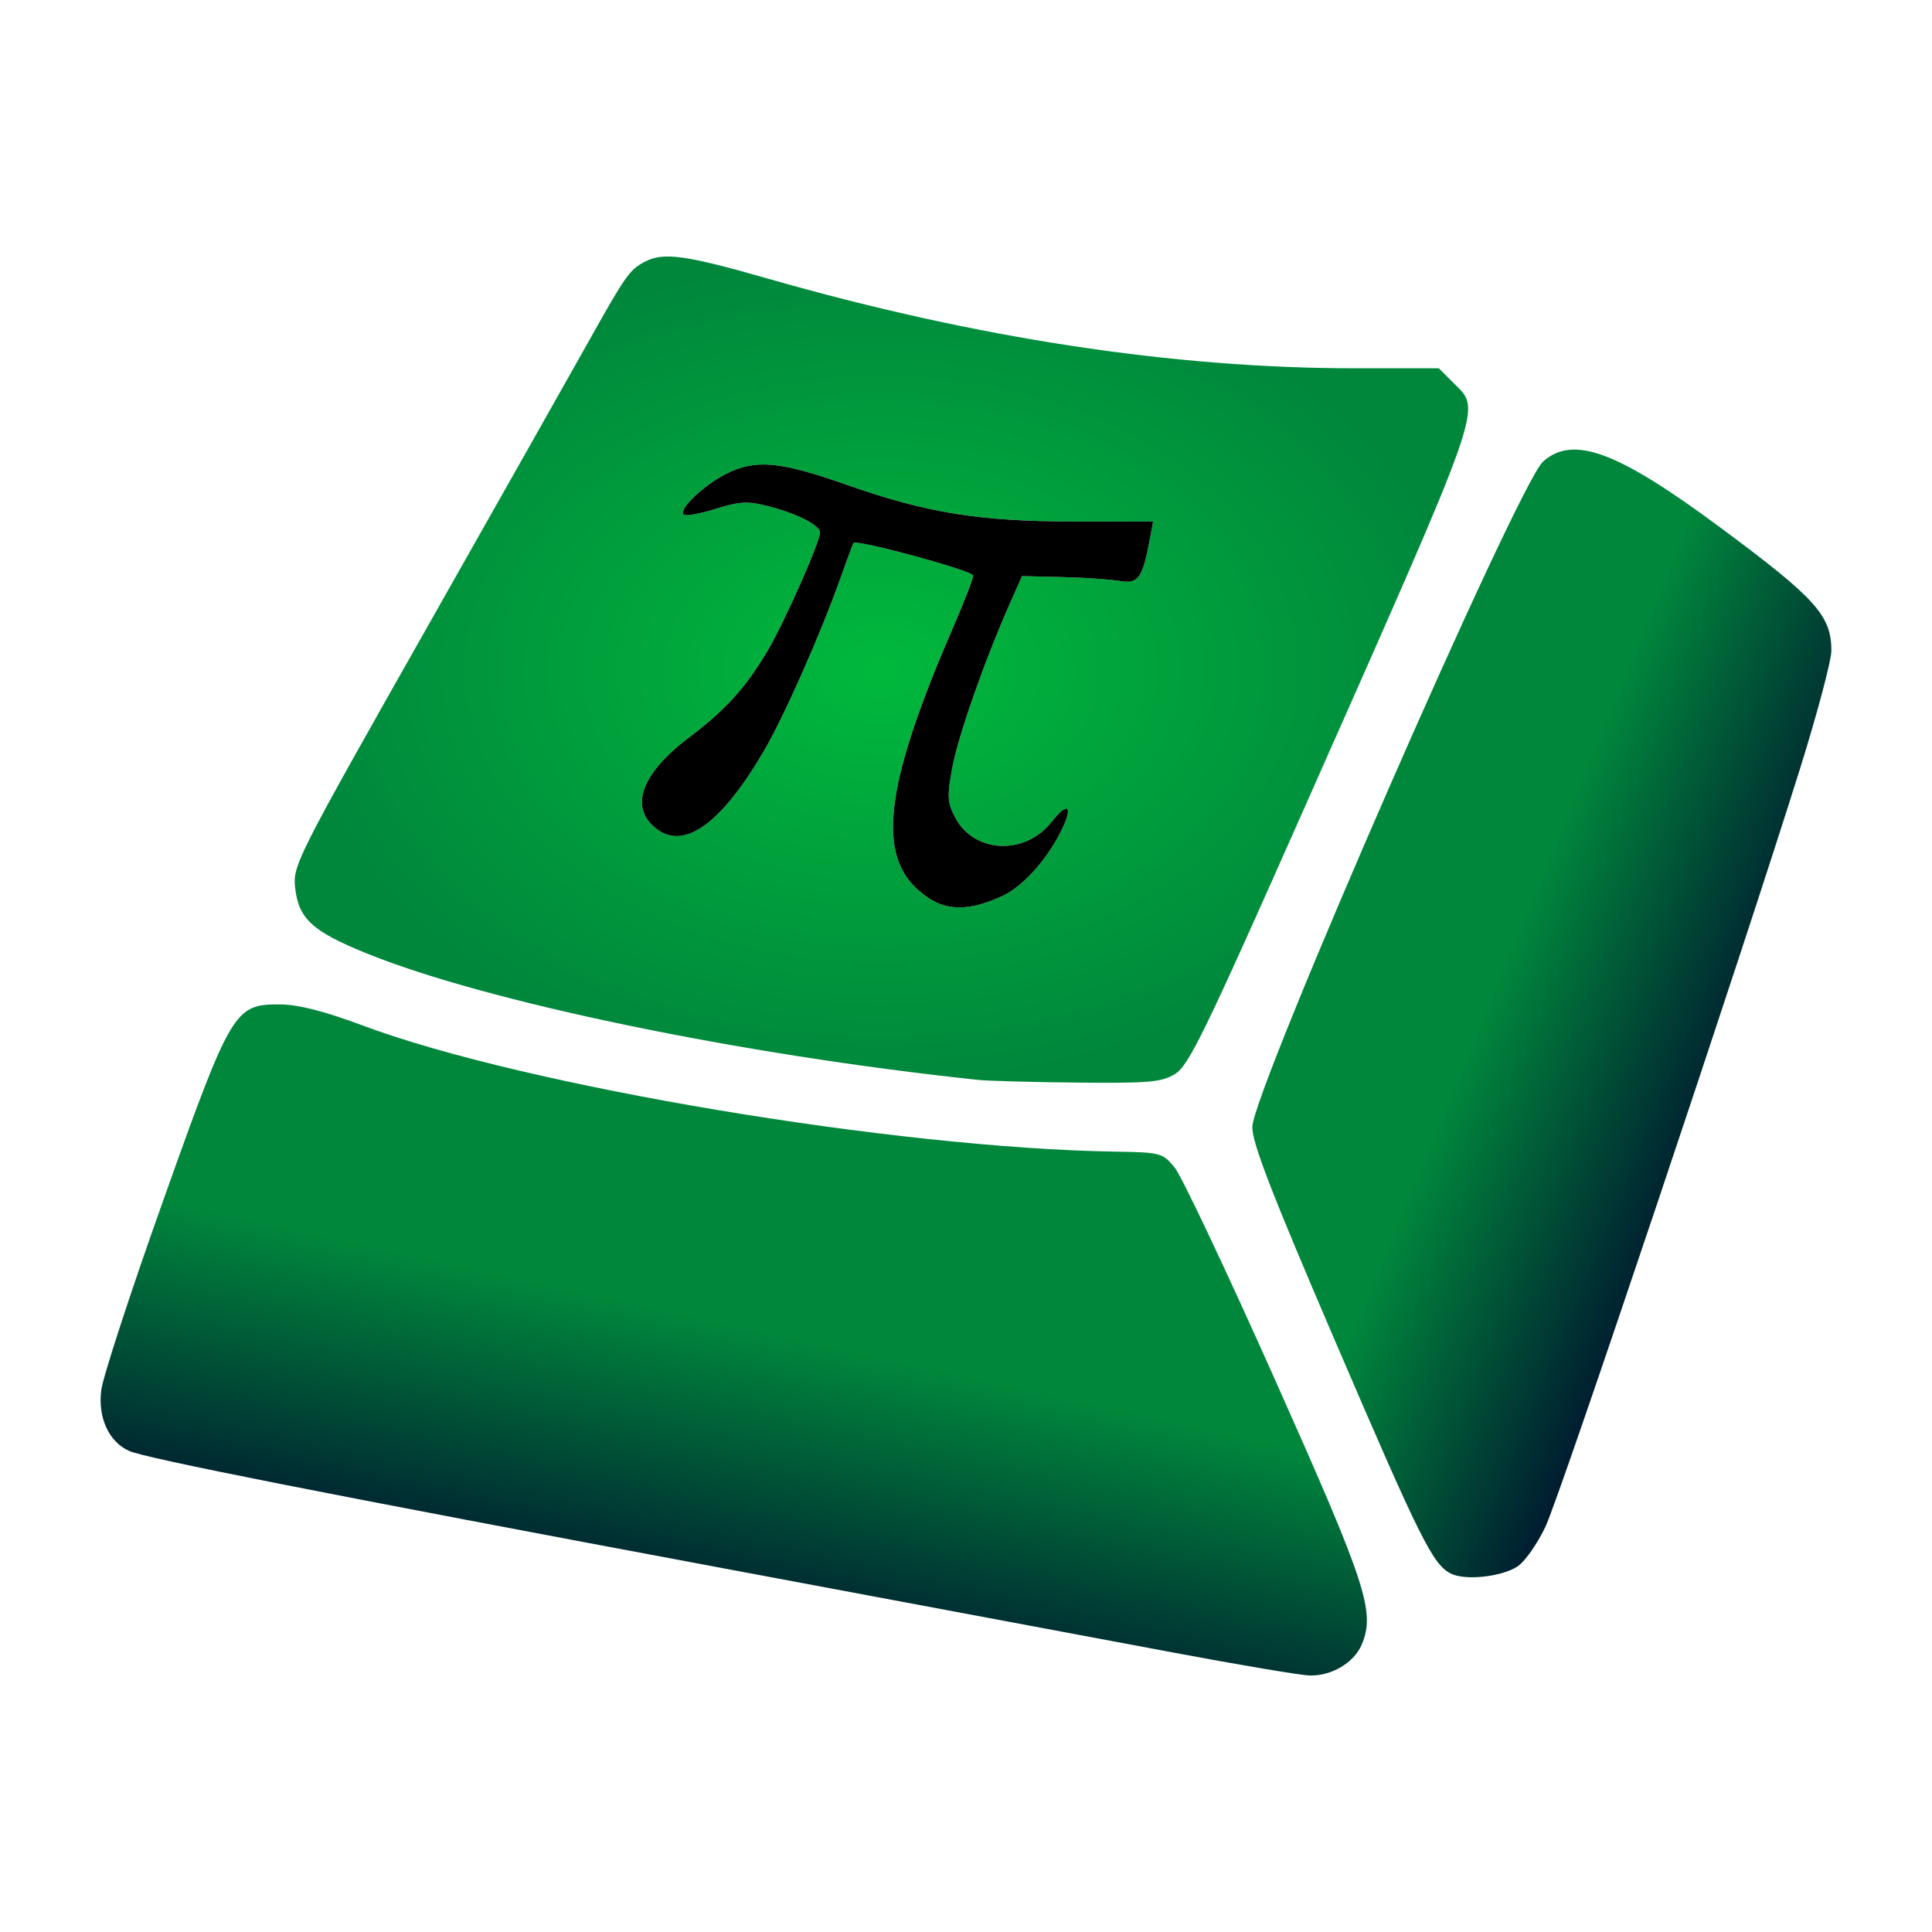
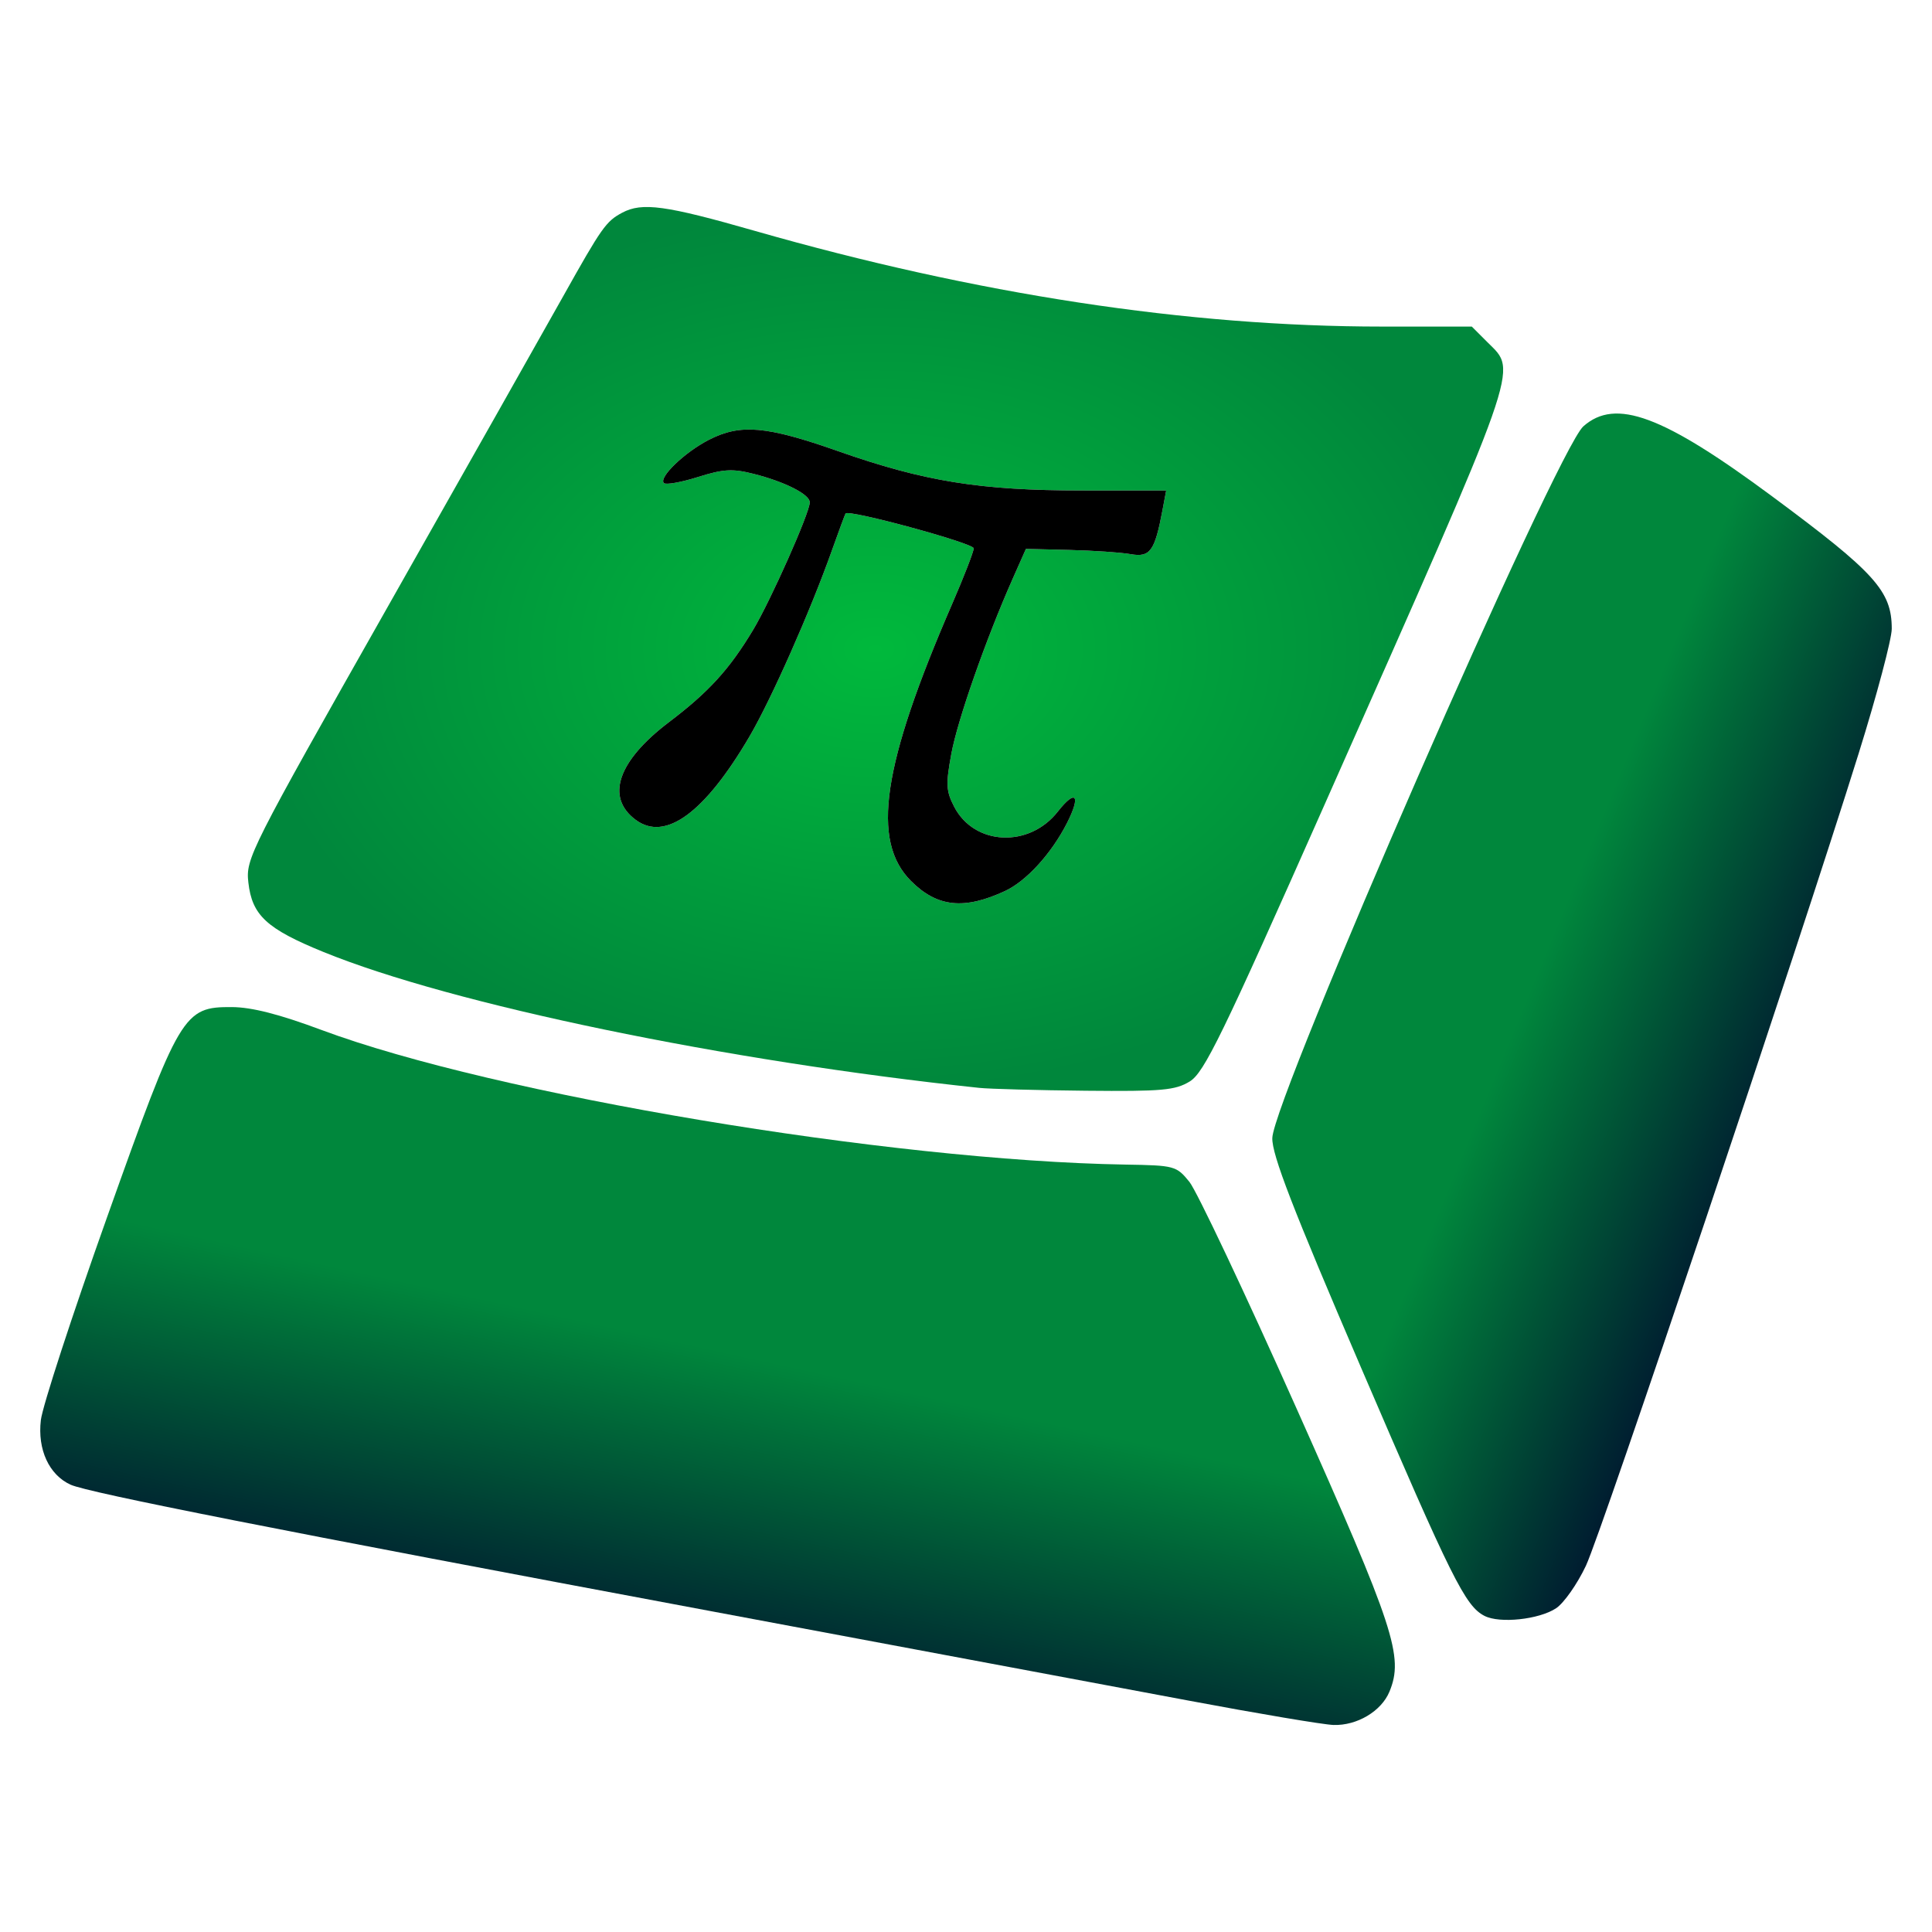
<svg xmlns="http://www.w3.org/2000/svg" xmlns:xlink="http://www.w3.org/1999/xlink" id="svg3001" width="192" height="192" version="1.0">
  <defs id="defs3004">
    <linearGradient id="linearGradient5211">
      <stop style="stop-color:#00873c;stop-opacity:1;" offset="0" id="stop5213" />
      <stop style="stop-color:#00002d;stop-opacity:1" offset="1" id="stop5215" />
    </linearGradient>
    <linearGradient id="linearGradient5203">
      <stop style="stop-color:#00873c;stop-opacity:1;" offset="0" id="stop5205" />
      <stop style="stop-color:#00002d;stop-opacity:1;" offset="1" id="stop5207" />
    </linearGradient>
    <linearGradient id="linearGradient3815">
      <stop id="stop3819" offset="1" style="stop-color:#007acc;stop-opacity:0;" />
      <stop id="stop3817" offset="0" style="stop-color:#007acc;stop-opacity:1;" />
    </linearGradient>
    <linearGradient id="linearGradient3807">
      <stop style="stop-color:#00b93c;stop-opacity:1;" offset="0" id="stop3809" />
      <stop style="stop-color:#00873c;stop-opacity:1;" offset="1" id="stop3811" />
    </linearGradient>
    <linearGradient xlink:href="#linearGradient5203" id="linearGradient5209" x1="68.562" y1="130.723" x2="60.809" y2="166.104" gradientUnits="userSpaceOnUse" />
    <radialGradient xlink:href="#linearGradient3807" id="radialGradient5270" cx="87.595" cy="66.549" fx="87.595" fy="66.549" r="58.307" gradientTransform="matrix(1,0,0,0.7041516,0,19.68828)" gradientUnits="userSpaceOnUse" />
    <linearGradient xlink:href="#linearGradient5211" id="linearGradient5274" x1="151.906" y1="89.732" x2="181.39" y2="101.932" gradientUnits="userSpaceOnUse" />
    <radialGradient xlink:href="#linearGradient3807-8" id="radialGradient5270-3" cx="87.595" cy="66.549" fx="87.595" fy="66.549" r="58.307" gradientTransform="matrix(1,0,0,0.7041516,0,19.68828)" gradientUnits="userSpaceOnUse" />
    <linearGradient id="linearGradient3807-8">
      <stop style="stop-color:#008755;stop-opacity:1;" offset="0" id="stop3809-0" />
      <stop style="stop-color:#00873c;stop-opacity:1;" offset="1" id="stop3811-8" />
    </linearGradient>
+     <radialGradient xlink:href="#linearGradient3807" id="radialGradient3191" gradientUnits="userSpaceOnUse" gradientTransform="matrix(1,0,0,0.7041516,0,19.68828)" cx="87.595" cy="66.549" fx="87.595" fy="66.549" r="58.307" />
+     <linearGradient xlink:href="#linearGradient5203" id="linearGradient3193" gradientUnits="userSpaceOnUse" x1="68.562" y1="130.723" x2="60.809" y2="166.104" />
+     <linearGradient xlink:href="#linearGradient5211" id="linearGradient3195" gradientUnits="userSpaceOnUse" x1="151.906" y1="89.732" x2="181.39" y2="101.932" />
  </defs>
-   <path style="fill:url(#radialGradient5270);fill-opacity:1.0;fill-rule:nonzero" d="M 97.221,107.321 C 73.605,104.824 48.273,99.574 36.309,94.697 c -5.281,-2.153 -6.632,-3.403 -6.976,-6.453 -0.251,-2.225 0.1,-2.918 12.924,-25.57 7.25,-12.806 14.589,-25.796 16.309,-28.867 3.602,-6.432 3.993,-6.985 5.496,-7.786 1.852,-0.986 4.024,-0.689 12.329,1.69 20.585,5.895 40.209,8.888 58.263,8.888 l 8.334,0 1.484,1.484 c 2.767,2.767 3.268,1.348 -15.143,42.882 -9.563,21.574 -11.204,24.944 -12.545,25.762 -1.348,0.822 -2.563,0.93 -9.665,0.861 -4.467,-0.044 -8.922,-0.164 -9.899,-0.267 z m 2.408,-18.289 c 1.973,-0.916 4.303,-3.47 5.747,-6.299 1.324,-2.595 0.831,-3.221 -0.848,-1.076 -2.662,3.401 -7.757,3.163 -9.626,-0.451 -0.753,-1.456 -0.787,-2.085 -0.265,-4.915 0.579,-3.143 3.215,-10.662 5.713,-16.294 l 1.218,-2.746 4.046,0.1 c 2.225,0.055 4.784,0.231 5.687,0.39 1.803,0.318 2.238,-0.283 2.951,-4.081 l 0.344,-1.831 -7.798,-0.002 c -9.477,-0.002 -14.682,-0.841 -22.678,-3.655 -6.672,-2.348 -9.085,-2.557 -12.026,-1.042 -2.246,1.157 -4.672,3.495 -4.159,4.008 0.181,0.181 1.601,-0.071 3.156,-0.56 2.372,-0.746 3.203,-0.794 5.165,-0.3 2.917,0.735 5.231,1.907 5.231,2.651 0,0.951 -3.641,9.146 -5.263,11.845 -2.206,3.671 -4.117,5.767 -7.819,8.574 -4.761,3.609 -5.909,6.979 -3.092,9.074 2.749,2.044 6.41,-0.637 10.578,-7.749 2.022,-3.451 5.644,-11.627 7.646,-17.26 0.645,-1.815 1.22,-3.368 1.278,-3.451 0.279,-0.4 11.9,2.761 11.901,3.237 3.35e-4,0.301 -0.9,2.624 -2.001,5.162 -6.504,14.996 -7.547,22.021 -3.824,25.744 2.432,2.432 4.928,2.697 8.742,0.927 z" id="path3012" />
-   <path style="fill:url(#linearGradient5209);fill-opacity:1" d="m 116.512,164.211 c -6.561,-1.233 -26.582,-4.981 -44.489,-8.33 -39.673,-7.419 -57.586,-10.957 -59.205,-11.695 -2.001,-0.912 -3.085,-3.268 -2.762,-6 0.154,-1.301 2.918,-9.774 6.143,-18.828 6.772,-19.016 7.097,-19.564 11.609,-19.541 1.843,0.01 4.389,0.66 8.321,2.126 16.087,5.998 52.802,12.146 74.678,12.505 4.571,0.075 4.737,0.12 5.943,1.6 0.682,0.838 5.165,10.318 9.961,21.068 9.102,20.397 9.971,23.048 8.625,26.299 -0.752,1.816 -3.011,3.161 -5.196,3.092 -0.934,-0.029 -7.067,-1.062 -13.628,-2.295 z" id="path3012-0-0" />
-   <path style="fill:url(#linearGradient5274);fill-opacity:1" d="m 144.173,156.377 c -1.794,-0.922 -3.019,-3.385 -11.475,-23.068 -6.361,-14.807 -8.277,-19.763 -8.243,-21.322 0.08,-3.672 26.411,-63.92 28.898,-66.122 2.992,-2.65 7.375,-1.024 17.54,6.509 C 180.465,59.466 182,61.165 182,64.675 c 0,0.95 -1.382,6.159 -3.072,11.574 -5.621,18.018 -23.862,72.343 -25.343,75.474 -0.802,1.697 -2.051,3.473 -2.775,3.947 -1.59,1.042 -5.23,1.428 -6.638,0.705 z" id="path3012-0" />
-   <path style="fill:#000000;fill-opacity:1;fill-rule:nonzero" d="m 99.629,89.032 c 1.973,-0.916 4.303,-3.47 5.747,-6.299 1.324,-2.595 0.831,-3.221 -0.848,-1.076 -2.662,3.401 -7.757,3.163 -9.626,-0.451 -0.753,-1.456 -0.787,-2.085 -0.265,-4.915 0.579,-3.143 3.215,-10.662 5.713,-16.294 l 1.218,-2.746 4.046,0.1 c 2.225,0.055 4.784,0.231 5.687,0.39 1.803,0.318 2.238,-0.283 2.951,-4.081 l 0.344,-1.831 -7.798,-0.002 c -9.477,-0.002 -14.682,-0.841 -22.678,-3.655 -6.672,-2.348 -9.085,-2.557 -12.026,-1.042 -2.246,1.157 -4.672,3.495 -4.159,4.008 0.181,0.181 1.601,-0.071 3.156,-0.56 2.372,-0.746 3.203,-0.794 5.165,-0.3 2.917,0.735 5.231,1.907 5.231,2.651 0,0.951 -3.641,9.146 -5.263,11.845 -2.206,3.671 -4.117,5.767 -7.819,8.574 -4.761,3.609 -5.909,6.979 -3.092,9.074 2.749,2.044 6.41,-0.637 10.578,-7.749 2.022,-3.451 5.644,-11.627 7.646,-17.26 0.645,-1.815 1.22,-3.368 1.278,-3.451 0.279,-0.4 11.9,2.761 11.901,3.237 3.3e-4,0.301 -0.9,2.624 -2.001,5.162 -6.504,14.996 -7.547,22.021 -3.824,25.744 2.432,2.432 4.928,2.697 8.742,0.927 z" id="path3012-5" />
+   <g id="g3179">
+     <g id="g3185" transform="matrix(1.069767,0,0,1.069767,-6.697674,-6.697934)">
+       <path style="fill:url(#radialGradient3191);fill-opacity:1;fill-rule:nonzero" d="M 97.221,107.321 C 73.605,104.824 48.273,99.574 36.309,94.697 c -5.281,-2.153 -6.632,-3.403 -6.976,-6.453 -0.251,-2.225 0.1,-2.918 12.924,-25.57 7.25,-12.806 14.589,-25.796 16.309,-28.867 3.602,-6.432 3.993,-6.985 5.496,-7.786 1.852,-0.986 4.024,-0.689 12.329,1.69 20.585,5.895 40.209,8.888 58.263,8.888 l 8.334,0 1.484,1.484 c 2.767,2.767 3.268,1.348 -15.143,42.882 -9.563,21.574 -11.204,24.944 -12.545,25.762 -1.348,0.822 -2.563,0.93 -9.665,0.861 -4.467,-0.044 -8.922,-0.164 -9.899,-0.267 z m 2.408,-18.289 c 1.973,-0.916 4.303,-3.47 5.747,-6.299 1.324,-2.595 0.831,-3.221 -0.848,-1.076 -2.662,3.401 -7.757,3.163 -9.626,-0.451 -0.753,-1.456 -0.787,-2.085 -0.265,-4.915 0.579,-3.143 3.215,-10.662 5.713,-16.294 l 1.218,-2.746 4.046,0.1 c 2.225,0.055 4.784,0.231 5.687,0.39 1.803,0.318 2.238,-0.283 2.951,-4.081 l 0.344,-1.831 -7.798,-0.002 c -9.477,-0.002 -14.682,-0.841 -22.678,-3.655 -6.672,-2.348 -9.085,-2.557 -12.026,-1.042 -2.246,1.157 -4.672,3.495 -4.159,4.008 0.181,0.181 1.601,-0.071 3.156,-0.56 2.372,-0.746 3.203,-0.794 5.165,-0.3 2.917,0.735 5.231,1.907 5.231,2.651 0,0.951 -3.641,9.146 -5.263,11.845 -2.206,3.671 -4.117,5.767 -7.819,8.574 -4.761,3.609 -5.909,6.979 -3.092,9.074 2.749,2.044 6.41,-0.637 10.578,-7.749 2.022,-3.451 5.644,-11.627 7.646,-17.26 0.645,-1.815 1.22,-3.368 1.278,-3.451 0.279,-0.4 11.9,2.761 11.901,3.237 3.35e-4,0.301 -0.9,2.624 -2.001,5.162 -6.504,14.996 -7.547,22.021 -3.824,25.744 2.432,2.432 4.928,2.697 8.742,0.927 z" id="path3012" />
+       <path style="fill:url(#linearGradient3193);fill-opacity:1" d="m 116.512,164.211 c -6.561,-1.233 -26.582,-4.981 -44.489,-8.33 -39.673,-7.419 -57.586,-10.957 -59.205,-11.695 -2.001,-0.912 -3.085,-3.268 -2.762,-6 0.154,-1.301 2.918,-9.774 6.143,-18.828 6.772,-19.016 7.097,-19.564 11.609,-19.541 1.843,0.01 4.389,0.66 8.321,2.126 16.087,5.998 52.802,12.146 74.678,12.505 4.571,0.075 4.737,0.12 5.943,1.6 0.682,0.838 5.165,10.318 9.961,21.068 9.102,20.397 9.971,23.048 8.625,26.299 -0.752,1.816 -3.011,3.161 -5.196,3.092 -0.934,-0.029 -7.067,-1.062 -13.628,-2.295 z" id="path3012-0-0" />
+       <path style="fill:url(#linearGradient3195);fill-opacity:1" d="m 144.173,156.377 c -1.794,-0.922 -3.019,-3.385 -11.475,-23.068 -6.361,-14.807 -8.277,-19.763 -8.243,-21.322 0.08,-3.672 26.411,-63.92 28.898,-66.122 2.992,-2.65 7.375,-1.024 17.54,6.509 C 180.465,59.466 182,61.165 182,64.675 c 0,0.95 -1.382,6.159 -3.072,11.574 -5.621,18.018 -23.862,72.343 -25.343,75.474 -0.802,1.697 -2.051,3.473 -2.775,3.947 -1.59,1.042 -5.23,1.428 -6.638,0.705 z" id="path3012-0" />
+       <path style="fill:#000000;fill-opacity:1;fill-rule:nonzero" d="m 99.629,89.032 c 1.973,-0.916 4.303,-3.47 5.747,-6.299 1.324,-2.595 0.831,-3.221 -0.848,-1.076 -2.662,3.401 -7.757,3.163 -9.626,-0.451 -0.753,-1.456 -0.787,-2.085 -0.265,-4.915 0.579,-3.143 3.215,-10.662 5.713,-16.294 l 1.218,-2.746 4.046,0.1 c 2.225,0.055 4.784,0.231 5.687,0.39 1.803,0.318 2.238,-0.283 2.951,-4.081 l 0.344,-1.831 -7.798,-0.002 c -9.477,-0.002 -14.682,-0.841 -22.678,-3.655 -6.672,-2.348 -9.085,-2.557 -12.026,-1.042 -2.246,1.157 -4.672,3.495 -4.159,4.008 0.181,0.181 1.601,-0.071 3.156,-0.56 2.372,-0.746 3.203,-0.794 5.165,-0.3 2.917,0.735 5.231,1.907 5.231,2.651 0,0.951 -3.641,9.146 -5.263,11.845 -2.206,3.671 -4.117,5.767 -7.819,8.574 -4.761,3.609 -5.909,6.979 -3.092,9.074 2.749,2.044 6.41,-0.637 10.578,-7.749 2.022,-3.451 5.644,-11.627 7.646,-17.26 0.645,-1.815 1.22,-3.368 1.278,-3.451 0.279,-0.4 11.9,2.761 11.901,3.237 3.3e-4,0.301 -0.9,2.624 -2.001,5.162 -6.504,14.996 -7.547,22.021 -3.824,25.744 2.432,2.432 4.928,2.697 8.742,0.927 z" id="path3012-5" />
+     </g>
+   </g>
</svg>
